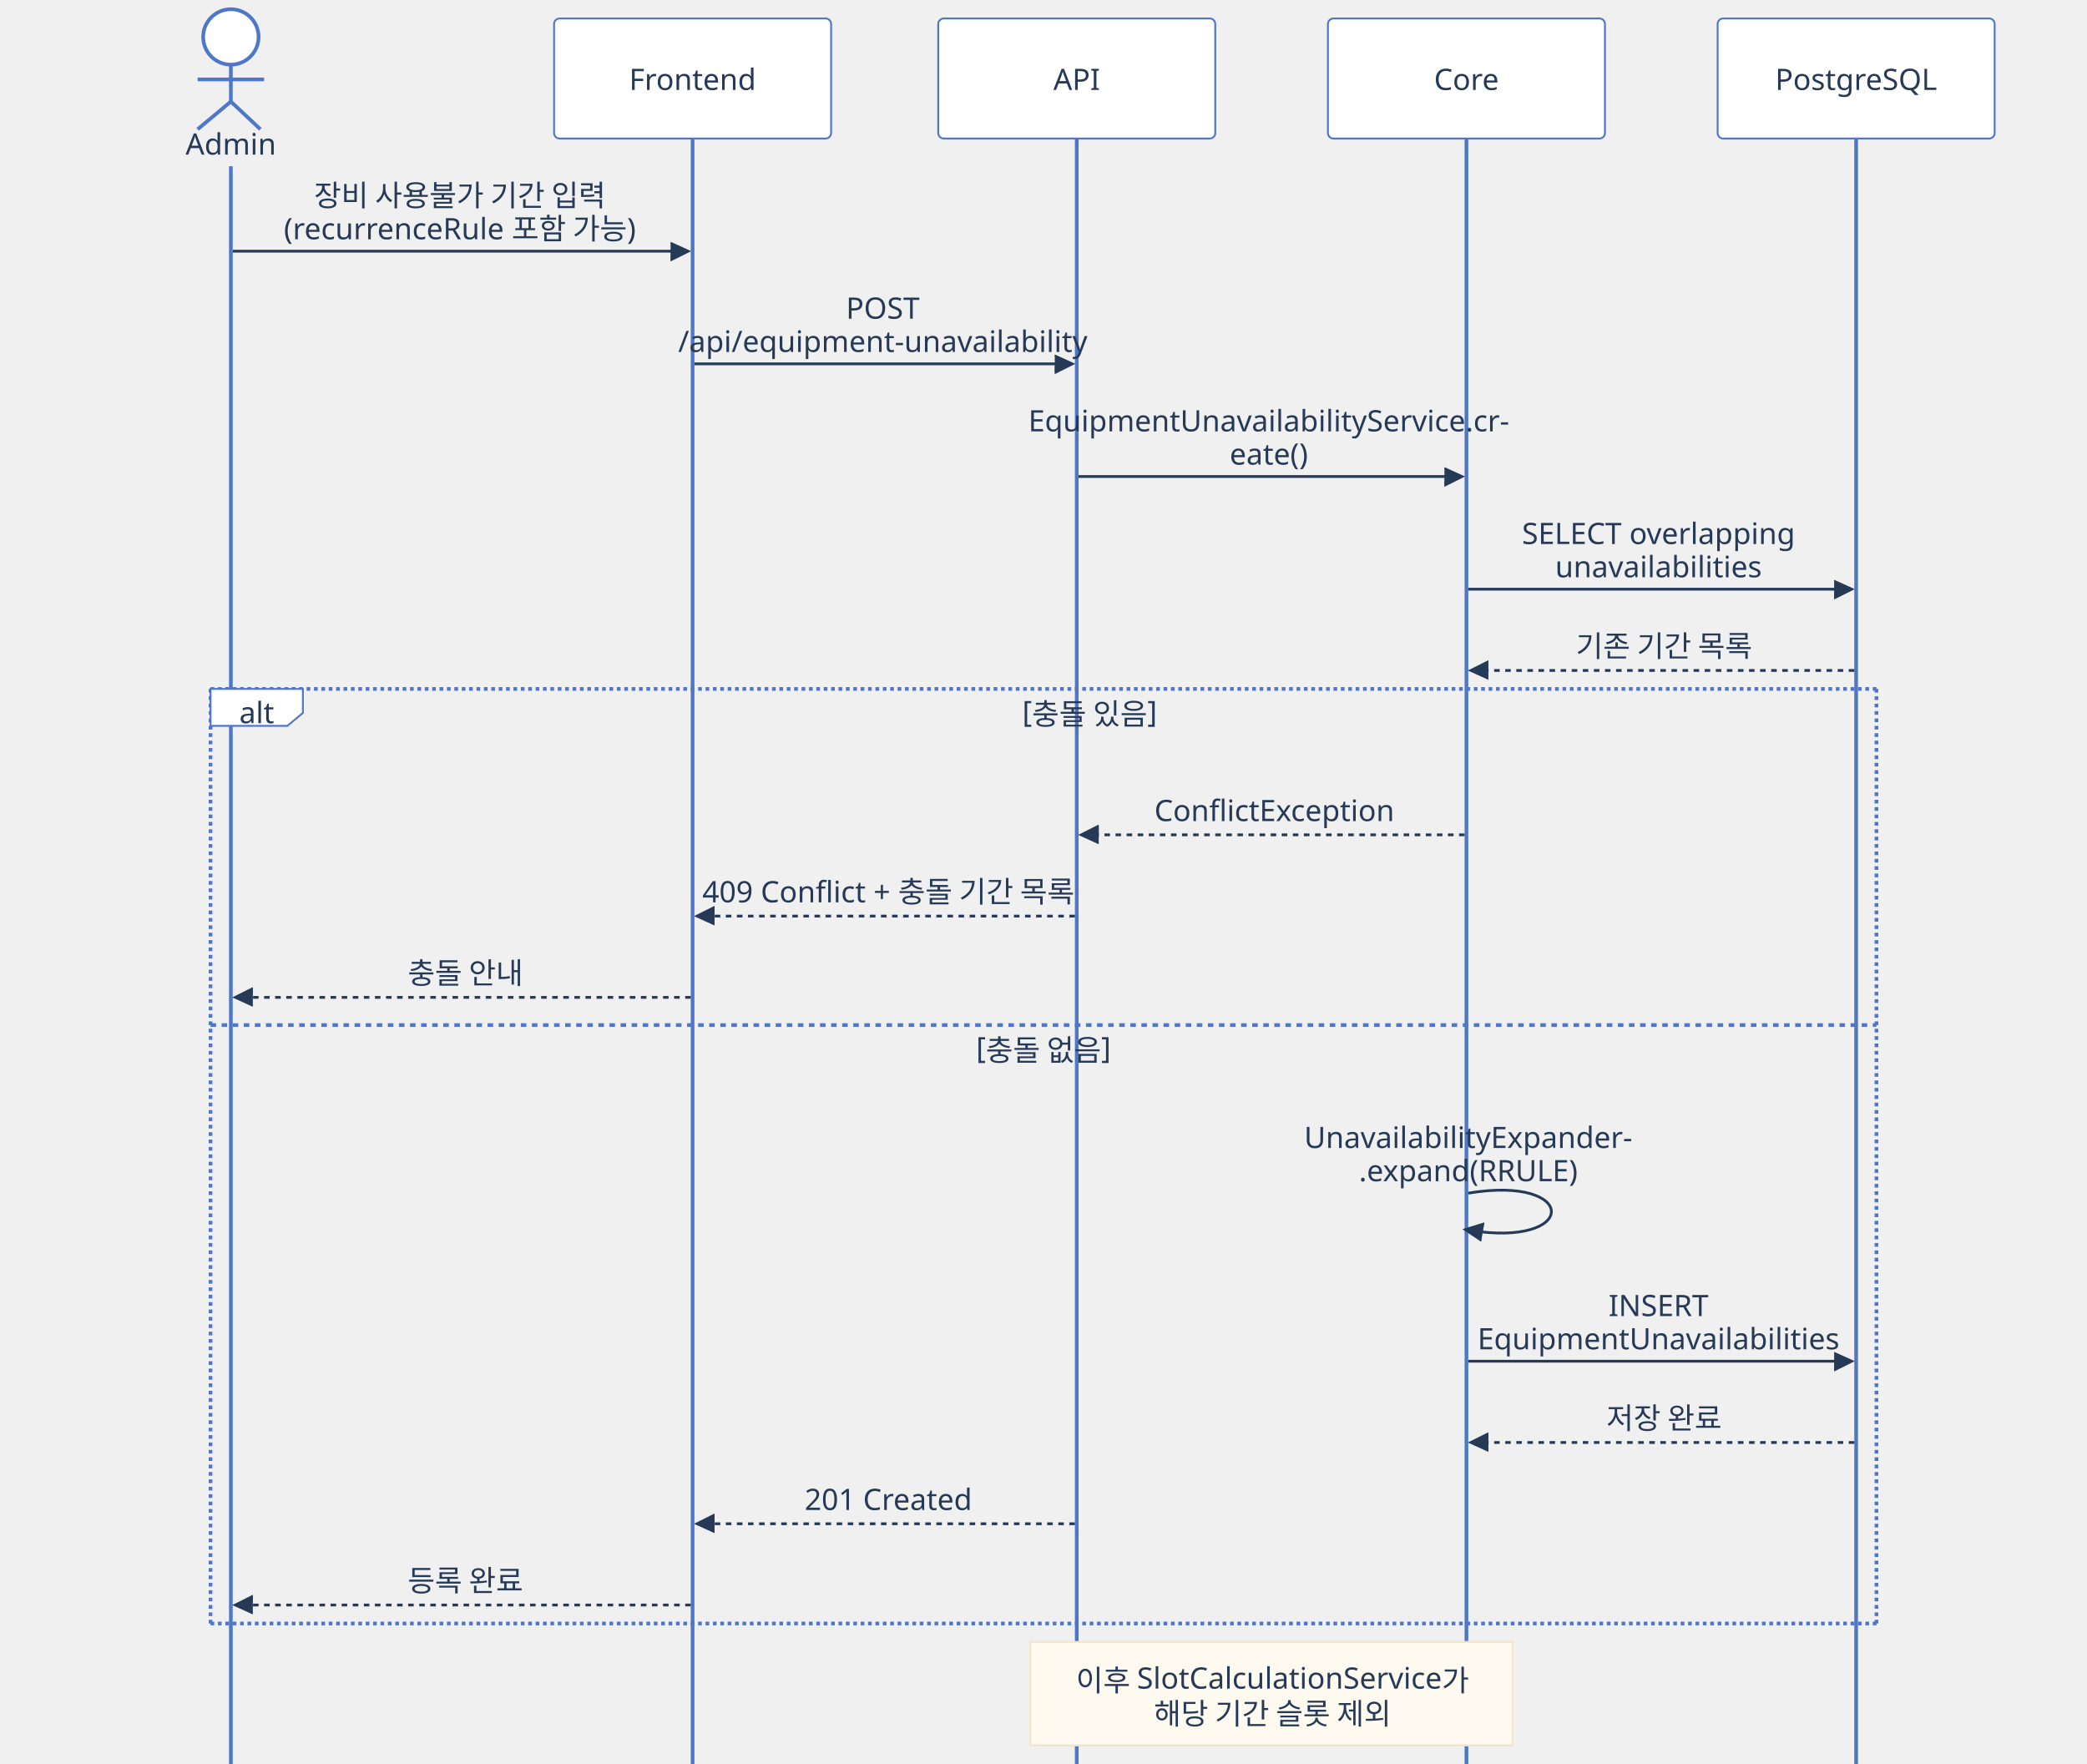
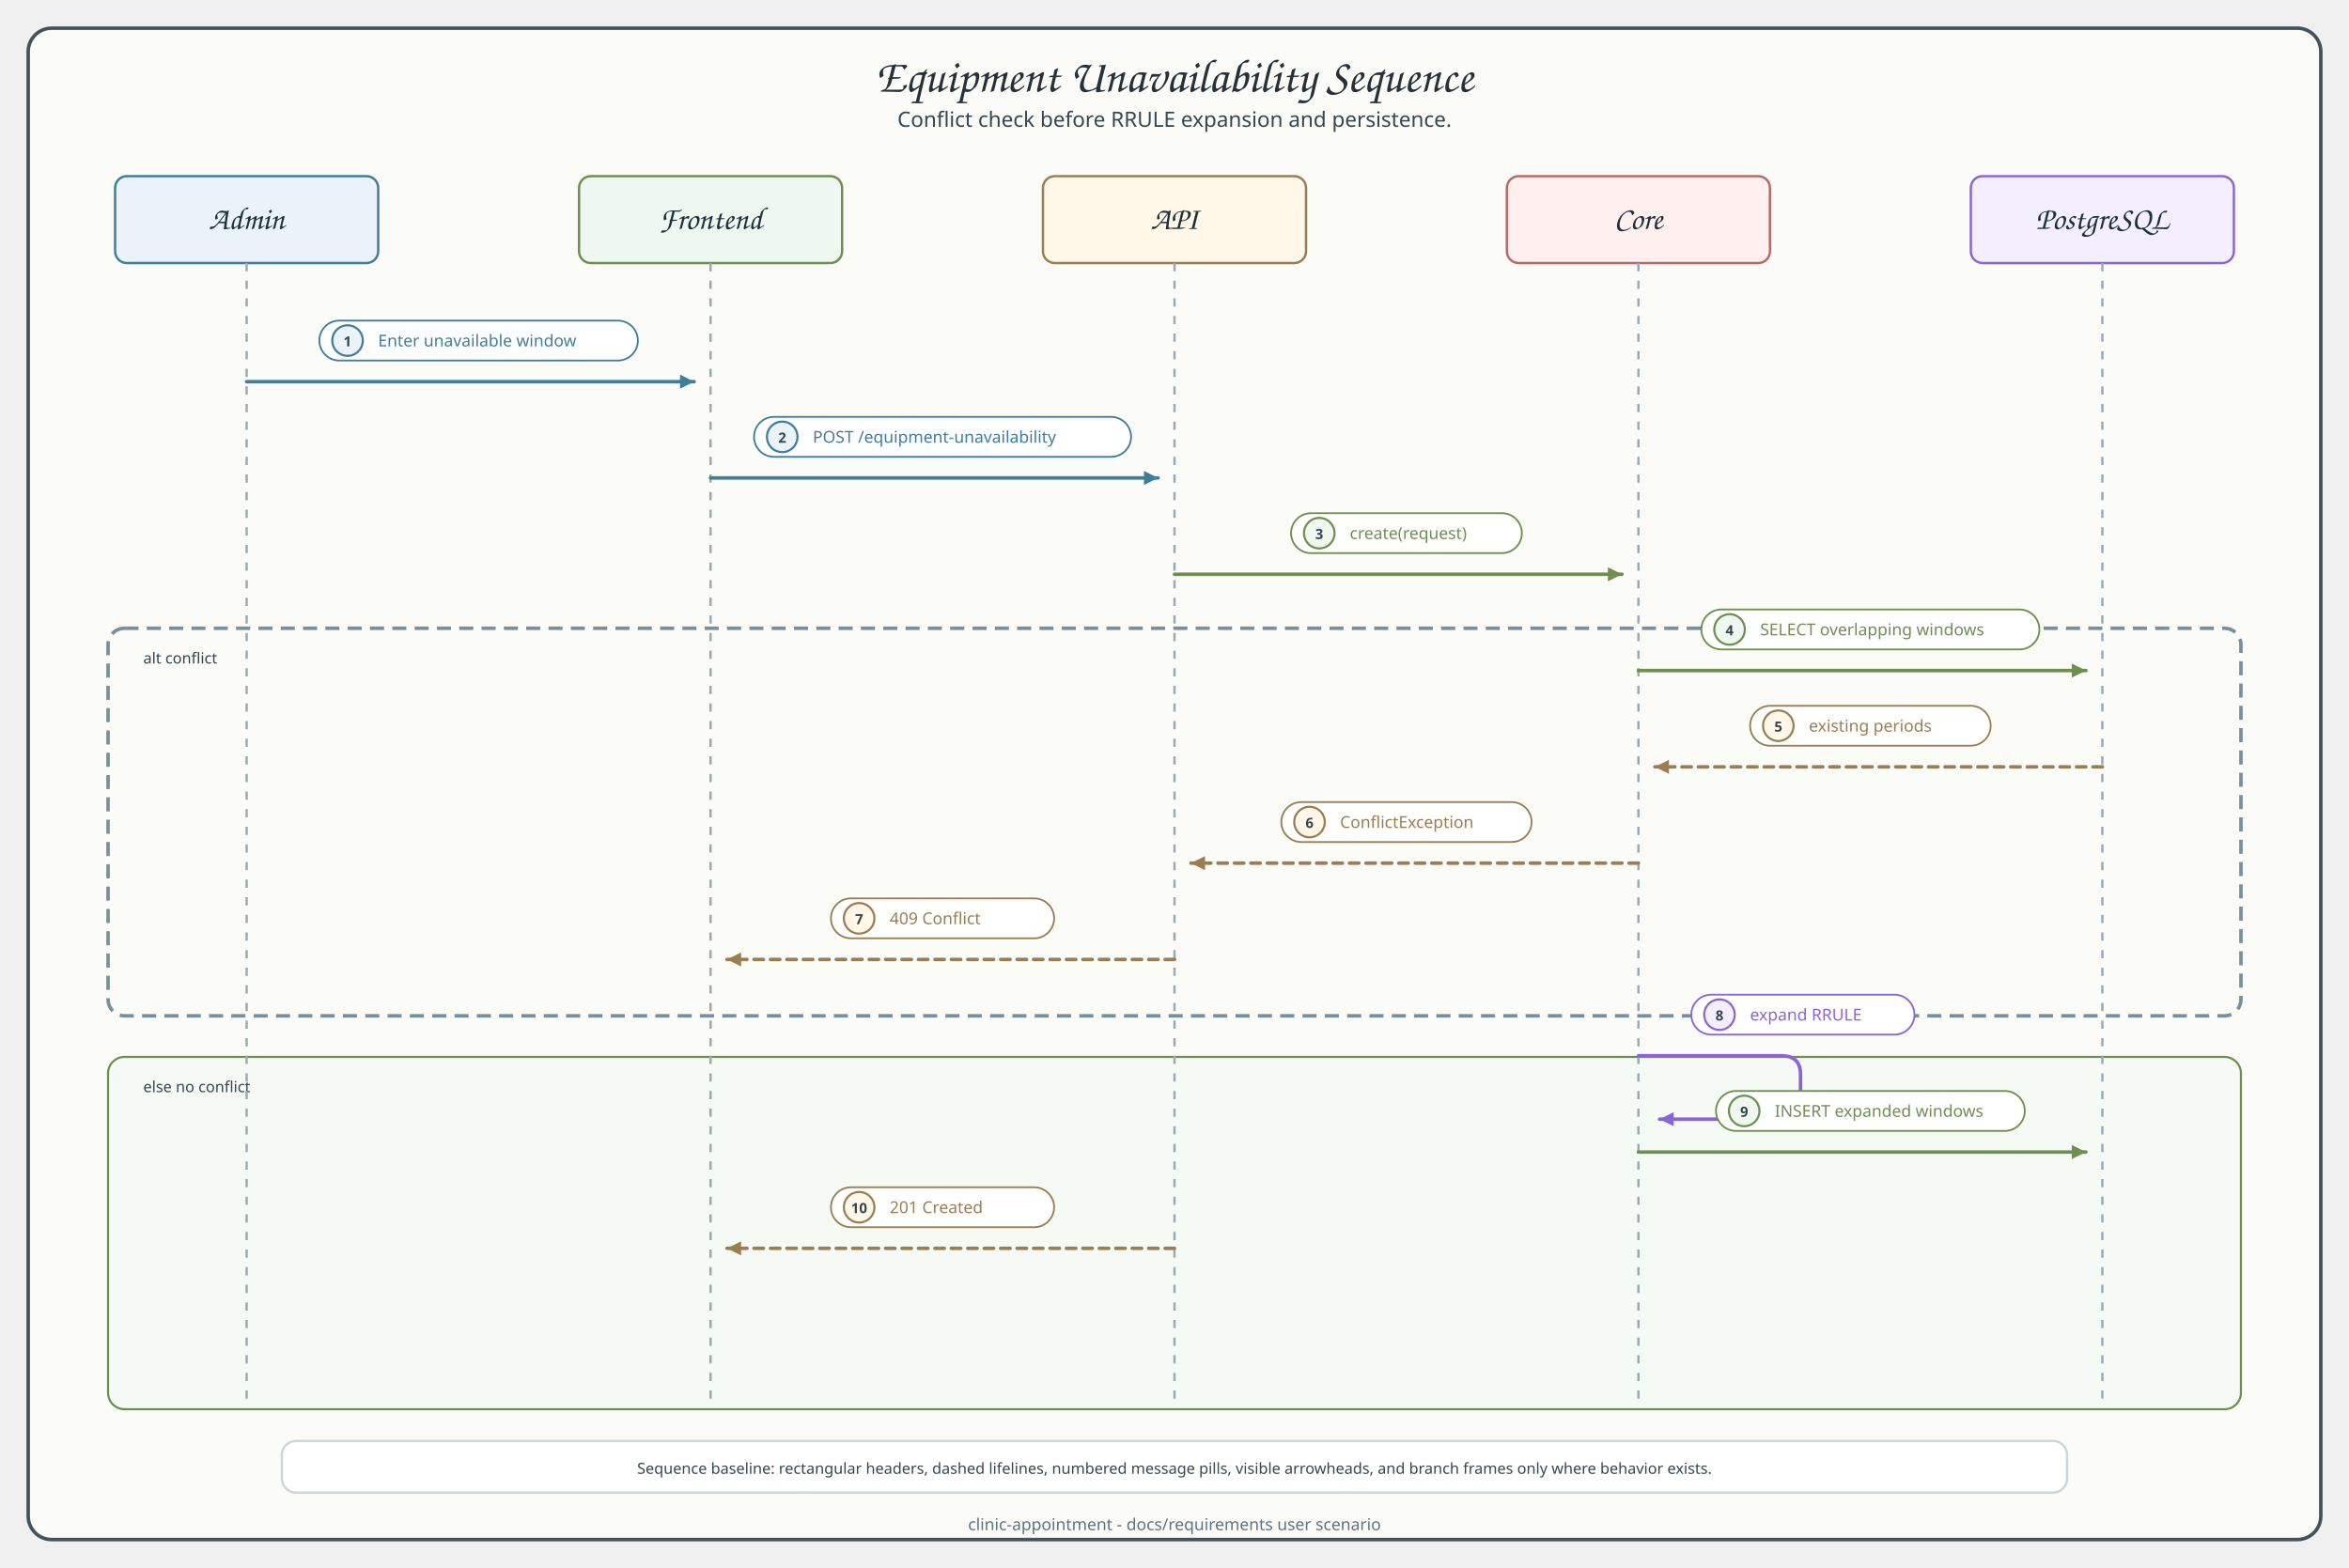
- <svg xmlns="http://www.w3.org/2000/svg" id="my-svg" width="100%" style="max-width: 1130px; background-color: white;" viewBox="-50 -10 1130 955" role="graphics-document document" aria-roledescription="sequence">
+ <svg xmlns="http://www.w3.org/2000/svg" width="2000" height="1335" viewBox="0 0 2000 1335" role="img" aria-label="Equipment Unavailability Sequence">
+   <defs>
+     <marker id="arrow-call" markerWidth="5" markerHeight="5" refX="4.5" refY="2.5" orient="auto">
+       <path d="M 0.5 0.5 L 4.5 2.5 L 0.5 4.5 Z" fill="#3f7d9c" />
+     </marker>
+     <marker id="arrow-work" markerWidth="5" markerHeight="5" refX="4.5" refY="2.5" orient="auto">
+       <path d="M 0.5 0.5 L 4.5 2.5 L 0.5 4.5 Z" fill="#6e8f4f" />
+     </marker>
+     <marker id="arrow-return" markerWidth="5" markerHeight="5" refX="4.5" refY="2.5" orient="auto">
+       <path d="M 0.5 0.5 L 4.5 2.5 L 0.5 4.5 Z" fill="#9b7d54" />
+     </marker>
+     <marker id="arrow-skip" markerWidth="5" markerHeight="5" refX="4.5" refY="2.5" orient="auto">
+       <path d="M 0.5 0.5 L 4.5 2.5 L 0.5 4.5 Z" fill="#b86868" />
+     </marker>
+     <marker id="arrow-async" markerWidth="5" markerHeight="5" refX="4.5" refY="2.5" orient="auto">
+       <path d="M 0.5 0.5 L 4.5 2.5 L 0.5 4.5 Z" fill="#8a65d8" />
+     </marker>
+     <marker id="arrow-store" markerWidth="5" markerHeight="5" refX="4.5" refY="2.5" orient="auto">
+       <path d="M 0.5 0.5 L 4.5 2.5 L 0.5 4.5 Z" fill="#2f9f93" />
+     </marker>
+     <marker id="arrow-event" markerWidth="5" markerHeight="5" refX="4.5" refY="2.5" orient="auto">
+       <path d="M 0.5 0.5 L 4.5 2.5 L 0.5 4.5 Z" fill="#d28a28" />
+     </marker>
+     <style>
+     .title{font-family:"Architects Daughter","Comic Sans MS",cursive;font-size:40px;fill:#263238}
+     .subtitle,.msg,.note,.footer{font-family:"Comic Mono","Comic Sans MS",ui-sans-serif,sans-serif;fill:#36464f}
+     .subtitle{font-size:18px}.participant{font-family:"Architects Daughter","Comic Sans MS",cursive;font-size:27px;fill:#1f3138}.msg{font-size:14px}.note{font-size:13px}.footer{font-size:14px;fill:#60727d}
+     .frame{fill:#fbfcf8;stroke:#41545d;stroke-width:3}.header{stroke-width:2}.lifeline{stroke:#9aaab1;stroke-width:2;stroke-dasharray:7 8}
+     .label{stroke-width:1.5}.badge{stroke-width:1.8}.badgeText{font-family:"Comic Mono","Comic Sans MS",ui-sans-serif,sans-serif;font-size:12px;fill:#36464f;font-weight:700}
+     .returnLine{stroke-dasharray:8 6}.alt{fill:none;stroke:#78909c;stroke-width:3;stroke-dasharray:12 7}.branchOk{fill:#eef7f0;fill-opacity:.35;stroke:#6e8f4f;stroke-width:1.8}.branchSkip{fill:#fff5f5;stroke:#b86868;stroke-width:1.8}
+     .noteBox{fill:#ffffff;stroke:#ccd7da;stroke-width:2}
+     .call{fill:none;stroke:#3f7d9c;stroke-width:3;marker-end:url(#arrow-call);stroke-linecap:round}.label.callLabel{stroke:#3f7d9c;fill:#fff}.badge.callBadge{fill:#eaf4f8;stroke:#3f7d9c}.callText{fill:#3f7d9c}.work{fill:none;stroke:#6e8f4f;stroke-width:3;marker-end:url(#arrow-work);stroke-linecap:round}.label.workLabel{stroke:#6e8f4f;fill:#fff}.badge.workBadge{fill:#eef7f0;stroke:#6e8f4f}.workText{fill:#6e8f4f}.return{fill:none;stroke:#9b7d54;stroke-width:3;marker-end:url(#arrow-return);stroke-linecap:round}.label.returnLabel{stroke:#9b7d54;fill:#fff}.badge.returnBadge{fill:#fff7e8;stroke:#9b7d54}.returnText{fill:#9b7d54}.skip{fill:none;stroke:#b86868;stroke-width:3;marker-end:url(#arrow-skip);stroke-linecap:round}.label.skipLabel{stroke:#b86868;fill:#fff}.badge.skipBadge{fill:#fff0f0;stroke:#b86868}.skipText{fill:#b86868}.async{fill:none;stroke:#8a65d8;stroke-width:3;marker-end:url(#arrow-async);stroke-linecap:round}.label.asyncLabel{stroke:#8a65d8;fill:#fff}.badge.asyncBadge{fill:#f4efff;stroke:#8a65d8}.asyncText{fill:#8a65d8}.store{fill:none;stroke:#2f9f93;stroke-width:3;marker-end:url(#arrow-store);stroke-linecap:round}.label.storeLabel{stroke:#2f9f93;fill:#fff}.badge.storeBadge{fill:#eef7f0;stroke:#2f9f93}.storeText{fill:#2f9f93}.event{fill:none;stroke:#d28a28;stroke-width:3;marker-end:url(#arrow-event);stroke-linecap:round}.label.eventLabel{stroke:#d28a28;fill:#fff}.badge.eventBadge{fill:#fff7e8;stroke:#d28a28}.eventText{fill:#d28a28}
+   </style>
+   </defs>
+   <rect x="24" y="24" width="1952" height="1287" rx="20" class="frame" />
+   <text x="1000" y="78" text-anchor="middle" class="title">Equipment Unavailability Sequence</text>
+   <text x="1000" y="108" text-anchor="middle" class="subtitle">Conflict check before RRULE expansion and persistence.</text>
+   <rect x="92" y="535" width="1816" height="330" rx="14" class="alt" />
+   <text x="122" y="565" class="note">alt conflict</text>
+   <rect x="92" y="900" width="1816" height="300" rx="14" class="branchOk" />
+   <text x="122" y="930" class="note">else no conflict</text>
+   <rect x="98" y="150" width="224" height="74" rx="10" class="header" fill="#eaf4f8" stroke="#3f7d9c" />
+   <text class="participant" x="210" y="195" text-anchor="middle">Admin</text>
+   <line x1="210" y1="224" x2="210" y2="1193" class="lifeline" />
+   <rect x="493" y="150" width="224" height="74" rx="10" class="header" fill="#eef7f0" stroke="#6e8f4f" />
+   <text class="participant" x="605" y="195" text-anchor="middle">Frontend</text>
+   <line x1="605" y1="224" x2="605" y2="1193" class="lifeline" />
+   <rect x="888" y="150" width="224" height="74" rx="10" class="header" fill="#fff7e8" stroke="#9b7d54" />
+   <text class="participant" x="1000" y="195" text-anchor="middle">API</text>
+   <line x1="1000" y1="224" x2="1000" y2="1193" class="lifeline" />
+   <rect x="1283" y="150" width="224" height="74" rx="10" class="header" fill="#fff0f0" stroke="#b86868" />
+   <text class="participant" x="1395" y="195" text-anchor="middle">Core</text>
+   <line x1="1395" y1="224" x2="1395" y2="1193" class="lifeline" />
+   <rect x="1678" y="150" width="224" height="74" rx="10" class="header" fill="#f4efff" stroke="#8a65d8" />
+   <text class="participant" x="1790" y="195" text-anchor="middle">PostgreSQL</text>
+   <line x1="1790" y1="224" x2="1790" y2="1193" class="lifeline" />
  <g>
-     <line id="actor4" x1="955" y1="65" x2="955" y2="2000" class="actor-line 200" stroke-width="0.5px" stroke="#999" name="DB" data-et="life-line" data-id="DB" />
-     <g id="root-4" data-et="participant" data-type="participant" data-id="DB">
-       <rect x="880" y="0" fill="#eaeaea" stroke="#666" width="150" height="65" name="DB" rx="3" ry="3" class="actor actor-top" />
-       <text x="955" y="32.5" dominant-baseline="central" alignment-baseline="central" class="actor actor-box" style="text-anchor: middle; font-size: 16px; font-weight: 400;">
-         <tspan x="955" dy="0">PostgreSQL</tspan>
-       </text>
-     </g>
+     <rect x="271.9" y="273" width="271.2" height="34" rx="17" class="label callLabel" />
+     <circle cx="295.9" cy="290" r="13" class="badge callBadge" />
+     <text x="295.9" y="295" text-anchor="middle" class="badgeText">1</text>
+     <text x="321.9" y="295" class="msg callText">Enter unavailable window</text>
  </g>
+   <path d="M 210 325 L 591 325" class="call" />
  <g>
-     <line id="actor3" x1="744" y1="65" x2="744" y2="2000" class="actor-line 200" stroke-width="0.5px" stroke="#999" name="Core" data-et="life-line" data-id="Core" />
-     <g id="root-3" data-et="participant" data-type="participant" data-id="Core">
-       <rect x="669" y="0" fill="#eaeaea" stroke="#666" width="150" height="65" name="Core" rx="3" ry="3" class="actor actor-top" />
-       <text x="744" y="32.5" dominant-baseline="central" alignment-baseline="central" class="actor actor-box" style="text-anchor: middle; font-size: 16px; font-weight: 400;">
-         <tspan x="744" dy="0">Core</tspan>
-       </text>
-     </g>
+     <rect x="642" y="355" width="321" height="34" rx="17" class="label callLabel" />
+     <circle cx="666" cy="372" r="13" class="badge callBadge" />
+     <text x="666" y="377" text-anchor="middle" class="badgeText">2</text>
+     <text x="692" y="377" class="msg callText">POST /equipment-unavailability</text>
  </g>
+   <path d="M 605 407 L 986 407" class="call" />
  <g>
-     <line id="actor2" x1="533" y1="65" x2="533" y2="2000" class="actor-line 200" stroke-width="0.5px" stroke="#999" name="API" data-et="life-line" data-id="API" />
-     <g id="root-2" data-et="participant" data-type="participant" data-id="API">
-       <rect x="458" y="0" fill="#eaeaea" stroke="#666" width="150" height="65" name="API" rx="3" ry="3" class="actor actor-top" />
-       <text x="533" y="32.5" dominant-baseline="central" alignment-baseline="central" class="actor actor-box" style="text-anchor: middle; font-size: 16px; font-weight: 400;">
-         <tspan x="533" dy="0">API</tspan>
-       </text>
-     </g>
+     <rect x="1099.25" y="437" width="196.5" height="34" rx="17" class="label workLabel" />
+     <circle cx="1123.25" cy="454" r="13" class="badge workBadge" />
+     <text x="1123.25" y="459" text-anchor="middle" class="badgeText">3</text>
+     <text x="1149.25" y="459" class="msg workText">create(request)</text>
  </g>
+   <path d="M 1000 489 L 1381 489" class="work" />
  <g>
-     <line id="actor1" x1="325" y1="65" x2="325" y2="2000" class="actor-line 200" stroke-width="0.5px" stroke="#999" name="Frontend" data-et="life-line" data-id="Frontend" />
-     <g id="root-1" data-et="participant" data-type="participant" data-id="Frontend">
-       <rect x="250" y="0" fill="#eaeaea" stroke="#666" width="150" height="65" name="Frontend" rx="3" ry="3" class="actor actor-top" />
-       <text x="325" y="32.5" dominant-baseline="central" alignment-baseline="central" class="actor actor-box" style="text-anchor: middle; font-size: 16px; font-weight: 400;">
-         <tspan x="325" dy="0">Frontend</tspan>
-       </text>
-     </g>
+     <rect x="1448.6" y="519" width="287.8" height="34" rx="17" class="label workLabel" />
+     <circle cx="1472.6" cy="536" r="13" class="badge workBadge" />
+     <text x="1472.6" y="541" text-anchor="middle" class="badgeText">4</text>
+     <text x="1498.6" y="541" class="msg workText">SELECT overlapping windows</text>
  </g>
+   <path d="M 1395 571 L 1776 571" class="work" />
  <g>
-     <line id="actor0" x1="75" y1="80" x2="75" y2="2000" class="actor-line 200" stroke-width="0.5px" stroke="#999" name="Admin" data-et="life-line" data-id="Admin" />
+     <rect x="1490.1" y="601" width="204.8" height="34" rx="17" class="label returnLabel" />
+     <circle cx="1514.1" cy="618" r="13" class="badge returnBadge" />
+     <text x="1514.1" y="623" text-anchor="middle" class="badgeText">5</text>
+     <text x="1540.1" y="623" class="msg returnText">existing periods</text>
  </g>
-   <style>#my-svg{font-family:Comic Mono,Architects Daughter,Comic Sans MS,ui-sans-serif,sans-serif;font-size:16px;fill:#263a57;}@keyframes edge-animation-frame{from{stroke-dashoffset:0;}}@keyframes dash{to{stroke-dashoffset:0;}}#my-svg .edge-animation-slow{stroke-dasharray:9,5!important;stroke-dashoffset:900;animation:dash 50s linear infinite;stroke-linecap:round;}#my-svg .edge-animation-fast{stroke-dasharray:9,5!important;stroke-dashoffset:900;animation:dash 20s linear infinite;stroke-linecap:round;}#my-svg .error-icon{fill:hsl(220.588, 100%, 98.333%);}#my-svg .error-text{fill:rgb(8.5, 5.75, 0);stroke:rgb(8.5, 5.75, 0);}#my-svg .edge-thickness-normal{stroke-width:1px;}#my-svg .edge-thickness-thick{stroke-width:3.5px;}#my-svg .edge-pattern-solid{stroke-dasharray:0;}#my-svg .edge-thickness-invisible{stroke-width:0;fill:none;}#my-svg .edge-pattern-dashed{stroke-dasharray:3;}#my-svg .edge-pattern-dotted{stroke-dasharray:2;}#my-svg .marker{fill:#526276;stroke:#526276;}#my-svg .marker.cross{stroke:#526276;}#my-svg svg{font-family:Comic Mono,Architects Daughter,Comic Sans MS,ui-sans-serif,sans-serif;font-size:16px;}#my-svg p{margin:0;}#my-svg .actor{stroke:#4f77c9;fill:#ffffff;stroke-width:1;}#my-svg rect.actor.outer-path[data-look="neo"]{filter:drop-shadow( 1px 2px 2px rgba(185,185,185,1));}#my-svg rect.note[data-look="neo"]{stroke:hsl(40, 60%, 87.059%);fill:#fffaf0;filter:drop-shadow( 1px 2px 2px rgba(185,185,185,1));}#my-svg text.actor&gt;tspan{fill:#263a57;stroke:none;}#my-svg .actor-line{stroke:#4f77c9;}#my-svg .innerArc{stroke-width:1.5;stroke-dasharray:none;}#my-svg .messageLine0{stroke-width:1.5;stroke-dasharray:none;stroke:#263a57;}#my-svg .messageLine1{stroke-width:1.5;stroke-dasharray:2,2;stroke:#263a57;}#my-svg [id$="-arrowhead"] path{fill:#263a57;stroke:#263a57;}#my-svg .sequenceNumber{fill:#ad9d89;}#my-svg [id$="-sequencenumber"]{fill:#263a57;}#my-svg [id$="-crosshead"] path{fill:#263a57;stroke:#263a57;}#my-svg .messageText{fill:#263a57;stroke:none;}#my-svg .labelBox{stroke:#4f77c9;fill:#ffffff;filter:none;}#my-svg .labelText,#my-svg .labelText&gt;tspan{fill:#263a57;stroke:none;}#my-svg .loopText,#my-svg .loopText&gt;tspan{fill:#263a57;stroke:none;}#my-svg .sectionTitle,#my-svg .sectionTitle&gt;tspan{fill:#263a57;stroke:none;}#my-svg .loopLine{stroke-width:2px;stroke-dasharray:2,2;stroke:#4f77c9;fill:#4f77c9;}#my-svg .note{stroke:hsl(40, 60%, 87.059%);fill:#fffaf0;}#my-svg .noteText,#my-svg .noteText&gt;tspan{fill:#263a57;stroke:none;font-weight:normal;}#my-svg .activation0{fill:hsl(-79.412, 100%, 93.333%);stroke:hsl(-79.412, 100%, 83.333%);}#my-svg .activation1{fill:hsl(-79.412, 100%, 93.333%);stroke:hsl(-79.412, 100%, 83.333%);}#my-svg .activation2{fill:hsl(-79.412, 100%, 93.333%);stroke:hsl(-79.412, 100%, 83.333%);}#my-svg .actorPopupMenu{position:absolute;}#my-svg .actorPopupMenuPanel{position:absolute;fill:#ffffff;box-shadow:0px 8px 16px 0px rgba(0,0,0,0.2);filter:drop-shadow(3px 5px 2px rgb(0 0 0 / 0.4));}#my-svg .actor-man circle,#my-svg line{fill:#ffffff;stroke-width:2px;}#my-svg g rect.rect{filter:drop-shadow( 1px 2px 2px rgba(185,185,185,1));stroke:#8ca7c4;}#my-svg .node .neo-node{stroke:#8ca7c4;}#my-svg [data-look="neo"].node rect,#my-svg [data-look="neo"].cluster rect,#my-svg [data-look="neo"].node polygon{stroke:url(#my-svg-gradient);filter:drop-shadow( 1px 2px 2px rgba(185,185,185,1));}#my-svg [data-look="neo"].node path{stroke:url(#my-svg-gradient);stroke-width:1px;}#my-svg [data-look="neo"].node .outer-path{filter:drop-shadow( 1px 2px 2px rgba(185,185,185,1));}#my-svg [data-look="neo"].node .neo-line path{stroke:#8ca7c4;filter:none;}#my-svg [data-look="neo"].node circle{stroke:url(#my-svg-gradient);filter:drop-shadow( 1px 2px 2px rgba(185,185,185,1));}#my-svg [data-look="neo"].node circle .state-start{fill:#000000;}#my-svg [data-look="neo"].icon-shape .icon{fill:url(#my-svg-gradient);filter:drop-shadow( 1px 2px 2px rgba(185,185,185,1));}#my-svg [data-look="neo"].icon-shape .icon-neo path{stroke:url(#my-svg-gradient);filter:drop-shadow( 1px 2px 2px rgba(185,185,185,1));}#my-svg :root{--mermaid-font-family:"trebuchet ms",verdana,arial,sans-serif;}</style>
-   <g />
-   <defs>
-     <symbol id="my-svg-computer" width="24" height="24">
-       <path transform="scale(.5)" d="M2 2v13h20v-13h-20zm18 11h-16v-9h16v9zm-10.228 6l.466-1h3.524l.467 1h-4.457zm14.228 3h-24l2-6h2.104l-1.33 4h18.45l-1.297-4h2.073l2 6zm-5-10h-14v-7h14v7z" />
-     </symbol>
-   </defs>
-   <defs>
-     <symbol id="my-svg-database" fill-rule="evenodd" clip-rule="evenodd">
-       <path transform="scale(.5)" d="M12.258.001l.256.004.255.005.253.008.251.01.249.012.247.015.246.016.242.019.241.02.239.023.236.024.233.027.231.028.229.031.225.032.223.034.22.036.217.038.214.04.211.041.208.043.205.045.201.046.198.048.194.05.191.051.187.053.183.054.18.056.175.057.172.059.168.06.163.061.16.063.155.064.15.066.074.033.073.033.071.034.07.034.069.035.068.035.067.035.066.035.064.036.064.036.062.036.06.036.06.037.058.037.058.037.055.038.055.038.053.038.052.038.051.039.05.039.048.039.047.039.045.04.044.04.043.04.041.04.04.041.039.041.037.041.036.041.034.041.033.042.032.042.03.042.029.042.027.042.026.043.024.043.023.043.021.043.02.043.018.044.017.043.015.044.013.044.012.044.011.045.009.044.007.045.006.045.004.045.002.045.001.045v17l-.001.045-.002.045-.004.045-.006.045-.007.045-.009.044-.011.045-.012.044-.013.044-.015.044-.017.043-.018.044-.02.043-.021.043-.023.043-.024.043-.026.043-.027.042-.029.042-.03.042-.032.042-.033.042-.034.041-.036.041-.037.041-.039.041-.04.041-.041.04-.043.04-.044.04-.045.04-.047.039-.048.039-.05.039-.051.039-.052.038-.053.038-.055.038-.055.038-.058.037-.058.037-.06.037-.06.036-.062.036-.064.036-.064.036-.066.035-.067.035-.068.035-.069.035-.07.034-.071.034-.073.033-.074.033-.15.066-.155.064-.16.063-.163.061-.168.06-.172.059-.175.057-.18.056-.183.054-.187.053-.191.051-.194.05-.198.048-.201.046-.205.045-.208.043-.211.041-.214.04-.217.038-.22.036-.223.034-.225.032-.229.031-.231.028-.233.027-.236.024-.239.023-.241.02-.242.019-.246.016-.247.015-.249.012-.251.01-.253.008-.255.005-.256.004-.258.001-.258-.001-.256-.004-.255-.005-.253-.008-.251-.01-.249-.012-.247-.015-.245-.016-.243-.019-.241-.02-.238-.023-.236-.024-.234-.027-.231-.028-.228-.031-.226-.032-.223-.034-.22-.036-.217-.038-.214-.04-.211-.041-.208-.043-.204-.045-.201-.046-.198-.048-.195-.05-.19-.051-.187-.053-.184-.054-.179-.056-.176-.057-.172-.059-.167-.06-.164-.061-.159-.063-.155-.064-.151-.066-.074-.033-.072-.033-.072-.034-.07-.034-.069-.035-.068-.035-.067-.035-.066-.035-.064-.036-.063-.036-.062-.036-.061-.036-.06-.037-.058-.037-.057-.037-.056-.038-.055-.038-.053-.038-.052-.038-.051-.039-.049-.039-.049-.039-.046-.039-.046-.04-.044-.04-.043-.04-.041-.04-.04-.041-.039-.041-.037-.041-.036-.041-.034-.041-.033-.042-.032-.042-.03-.042-.029-.042-.027-.042-.026-.043-.024-.043-.023-.043-.021-.043-.02-.043-.018-.044-.017-.043-.015-.044-.013-.044-.012-.044-.011-.045-.009-.044-.007-.045-.006-.045-.004-.045-.002-.045-.001-.045v-17l.001-.045.002-.045.004-.045.006-.045.007-.045.009-.044.011-.045.012-.044.013-.044.015-.044.017-.043.018-.044.02-.043.021-.043.023-.043.024-.043.026-.043.027-.042.029-.042.03-.042.032-.042.033-.042.034-.041.036-.041.037-.041.039-.041.04-.041.041-.04.043-.04.044-.04.046-.04.046-.039.049-.039.049-.039.051-.039.052-.038.053-.038.055-.038.056-.038.057-.037.058-.037.06-.037.061-.036.062-.036.063-.036.064-.036.066-.035.067-.035.068-.035.069-.035.07-.034.072-.034.072-.033.074-.033.151-.066.155-.064.159-.063.164-.061.167-.06.172-.059.176-.057.179-.056.184-.054.187-.053.19-.051.195-.05.198-.048.201-.046.204-.045.208-.043.211-.041.214-.04.217-.038.22-.036.223-.034.226-.032.228-.031.231-.028.234-.027.236-.024.238-.023.241-.02.243-.019.245-.016.247-.015.249-.012.251-.01.253-.008.255-.005.256-.004.258-.001.258.001zm-9.258 20.499v.01l.001.021.003.021.004.022.005.021.006.022.007.022.009.023.01.022.011.023.012.023.013.023.015.023.016.024.017.023.018.024.019.024.021.024.022.025.023.024.024.025.052.049.056.05.061.051.066.051.07.051.075.051.079.052.084.052.088.052.092.052.097.052.102.051.105.052.11.052.114.051.119.051.123.051.127.05.131.05.135.05.139.048.144.049.147.047.152.047.155.047.16.045.163.045.167.043.171.043.176.041.178.041.183.039.187.039.19.037.194.035.197.035.202.033.204.031.209.03.212.029.216.027.219.025.222.024.226.021.23.02.233.018.236.016.24.015.243.012.246.01.249.008.253.005.256.004.259.001.26-.001.257-.004.254-.005.25-.008.247-.011.244-.012.241-.014.237-.016.233-.018.231-.021.226-.021.224-.024.22-.026.216-.027.212-.028.21-.031.205-.031.202-.034.198-.034.194-.036.191-.037.187-.039.183-.04.179-.04.175-.042.172-.043.168-.044.163-.045.16-.046.155-.046.152-.047.148-.048.143-.049.139-.049.136-.05.131-.05.126-.05.123-.051.118-.052.114-.051.11-.052.106-.052.101-.052.096-.052.092-.052.088-.053.083-.051.079-.052.074-.052.07-.051.065-.051.06-.051.056-.05.051-.05.023-.024.023-.025.021-.024.02-.024.019-.024.018-.024.017-.024.015-.023.014-.024.013-.023.012-.023.01-.023.01-.022.008-.022.006-.022.006-.022.004-.022.004-.021.001-.021.001-.021v-4.127l-.077.055-.08.053-.083.054-.085.053-.087.052-.09.052-.093.051-.095.05-.097.05-.1.049-.102.049-.105.048-.106.047-.109.047-.111.046-.114.045-.115.045-.118.044-.12.043-.122.042-.124.042-.126.041-.128.04-.13.04-.132.038-.134.038-.135.037-.138.037-.139.035-.142.035-.143.034-.144.033-.147.032-.148.031-.15.03-.151.03-.153.029-.154.027-.156.027-.158.026-.159.025-.161.024-.162.023-.163.022-.165.021-.166.02-.167.019-.169.018-.169.017-.171.016-.173.015-.173.014-.175.013-.175.012-.177.011-.178.01-.179.008-.179.008-.181.006-.182.005-.182.004-.184.003-.184.002h-.37l-.184-.002-.184-.003-.182-.004-.182-.005-.181-.006-.179-.008-.179-.008-.178-.01-.176-.011-.176-.012-.175-.013-.173-.014-.172-.015-.171-.016-.17-.017-.169-.018-.167-.019-.166-.02-.165-.021-.163-.022-.162-.023-.161-.024-.159-.025-.157-.026-.156-.027-.155-.027-.153-.029-.151-.03-.15-.03-.148-.031-.146-.032-.145-.033-.143-.034-.141-.035-.14-.035-.137-.037-.136-.037-.134-.038-.132-.038-.13-.04-.128-.04-.126-.041-.124-.042-.122-.042-.12-.044-.117-.043-.116-.045-.113-.045-.112-.046-.109-.047-.106-.047-.105-.048-.102-.049-.1-.049-.097-.05-.095-.05-.093-.052-.09-.051-.087-.052-.085-.053-.083-.054-.08-.054-.077-.054v4.127zm0-5.654v.011l.001.021.003.021.004.021.005.022.006.022.007.022.009.022.01.022.011.023.012.023.013.023.015.024.016.023.017.024.018.024.019.024.021.024.022.024.023.025.024.024.052.05.056.05.061.05.066.051.07.051.075.052.079.051.084.052.088.052.092.052.097.052.102.052.105.052.11.051.114.051.119.052.123.05.127.051.131.05.135.049.139.049.144.048.147.048.152.047.155.046.16.045.163.045.167.044.171.042.176.042.178.04.183.04.187.038.19.037.194.036.197.034.202.033.204.032.209.03.212.028.216.027.219.025.222.024.226.022.23.02.233.018.236.016.24.014.243.012.246.01.249.008.253.006.256.003.259.001.26-.001.257-.003.254-.006.25-.008.247-.01.244-.012.241-.015.237-.016.233-.018.231-.02.226-.022.224-.024.22-.025.216-.027.212-.029.21-.03.205-.032.202-.033.198-.035.194-.036.191-.037.187-.039.183-.039.179-.041.175-.042.172-.043.168-.044.163-.045.16-.045.155-.047.152-.047.148-.048.143-.048.139-.05.136-.049.131-.05.126-.051.123-.051.118-.051.114-.052.11-.052.106-.052.101-.052.096-.052.092-.052.088-.052.083-.052.079-.052.074-.051.07-.052.065-.051.06-.05.056-.051.051-.049.023-.025.023-.024.021-.025.02-.024.019-.024.018-.024.017-.024.015-.023.014-.023.013-.024.012-.022.01-.023.01-.023.008-.022.006-.022.006-.022.004-.021.004-.022.001-.021.001-.021v-4.139l-.077.054-.08.054-.083.054-.085.052-.087.053-.09.051-.093.051-.095.051-.097.05-.1.049-.102.049-.105.048-.106.047-.109.047-.111.046-.114.045-.115.044-.118.044-.12.044-.122.042-.124.042-.126.041-.128.04-.13.039-.132.039-.134.038-.135.037-.138.036-.139.036-.142.035-.143.033-.144.033-.147.033-.148.031-.15.03-.151.03-.153.028-.154.028-.156.027-.158.026-.159.025-.161.024-.162.023-.163.022-.165.021-.166.02-.167.019-.169.018-.169.017-.171.016-.173.015-.173.014-.175.013-.175.012-.177.011-.178.009-.179.009-.179.007-.181.007-.182.005-.182.004-.184.003-.184.002h-.37l-.184-.002-.184-.003-.182-.004-.182-.005-.181-.007-.179-.007-.179-.009-.178-.009-.176-.011-.176-.012-.175-.013-.173-.014-.172-.015-.171-.016-.17-.017-.169-.018-.167-.019-.166-.02-.165-.021-.163-.022-.162-.023-.161-.024-.159-.025-.157-.026-.156-.027-.155-.028-.153-.028-.151-.03-.15-.03-.148-.031-.146-.033-.145-.033-.143-.033-.141-.035-.14-.036-.137-.036-.136-.037-.134-.038-.132-.039-.13-.039-.128-.04-.126-.041-.124-.042-.122-.043-.12-.043-.117-.044-.116-.044-.113-.046-.112-.046-.109-.046-.106-.047-.105-.048-.102-.049-.1-.049-.097-.05-.095-.051-.093-.051-.09-.051-.087-.053-.085-.052-.083-.054-.08-.054-.077-.054v4.139zm0-5.666v.011l.001.02.003.022.004.021.005.022.006.021.007.022.009.023.01.022.011.023.012.023.013.023.015.023.016.024.017.024.018.023.019.024.021.025.022.024.023.024.024.025.052.05.056.05.061.05.066.051.07.051.075.052.079.051.084.052.088.052.092.052.097.052.102.052.105.051.11.052.114.051.119.051.123.051.127.05.131.05.135.05.139.049.144.048.147.048.152.047.155.046.16.045.163.045.167.043.171.043.176.042.178.04.183.04.187.038.19.037.194.036.197.034.202.033.204.032.209.03.212.028.216.027.219.025.222.024.226.021.23.02.233.018.236.017.24.014.243.012.246.01.249.008.253.006.256.003.259.001.26-.001.257-.003.254-.006.25-.008.247-.01.244-.013.241-.014.237-.016.233-.018.231-.02.226-.022.224-.024.22-.025.216-.027.212-.029.21-.03.205-.032.202-.033.198-.035.194-.036.191-.037.187-.039.183-.039.179-.041.175-.042.172-.043.168-.044.163-.045.16-.045.155-.047.152-.047.148-.048.143-.049.139-.049.136-.049.131-.051.126-.05.123-.051.118-.052.114-.051.11-.052.106-.052.101-.052.096-.052.092-.052.088-.052.083-.052.079-.052.074-.052.07-.051.065-.051.06-.051.056-.05.051-.049.023-.025.023-.025.021-.024.02-.024.019-.024.018-.024.017-.024.015-.023.014-.024.013-.023.012-.023.01-.022.01-.023.008-.022.006-.022.006-.022.004-.022.004-.021.001-.021.001-.021v-4.153l-.077.054-.08.054-.083.053-.085.053-.087.053-.09.051-.093.051-.095.051-.097.05-.1.049-.102.048-.105.048-.106.048-.109.046-.111.046-.114.046-.115.044-.118.044-.12.043-.122.043-.124.042-.126.041-.128.04-.13.039-.132.039-.134.038-.135.037-.138.036-.139.036-.142.034-.143.034-.144.033-.147.032-.148.032-.15.03-.151.03-.153.028-.154.028-.156.027-.158.026-.159.024-.161.024-.162.023-.163.023-.165.021-.166.02-.167.019-.169.018-.169.017-.171.016-.173.015-.173.014-.175.013-.175.012-.177.01-.178.01-.179.009-.179.007-.181.006-.182.006-.182.004-.184.003-.184.001-.185.001-.185-.001-.184-.001-.184-.003-.182-.004-.182-.006-.181-.006-.179-.007-.179-.009-.178-.01-.176-.01-.176-.012-.175-.013-.173-.014-.172-.015-.171-.016-.17-.017-.169-.018-.167-.019-.166-.02-.165-.021-.163-.023-.162-.023-.161-.024-.159-.024-.157-.026-.156-.027-.155-.028-.153-.028-.151-.03-.15-.03-.148-.032-.146-.032-.145-.033-.143-.034-.141-.034-.14-.036-.137-.036-.136-.037-.134-.038-.132-.039-.13-.039-.128-.041-.126-.041-.124-.041-.122-.043-.12-.043-.117-.044-.116-.044-.113-.046-.112-.046-.109-.046-.106-.048-.105-.048-.102-.048-.1-.05-.097-.049-.095-.051-.093-.051-.09-.052-.087-.052-.085-.053-.083-.053-.08-.054-.077-.054v4.153zm8.74-8.179l-.257.004-.254.005-.25.008-.247.011-.244.012-.241.014-.237.016-.233.018-.231.021-.226.022-.224.023-.22.026-.216.027-.212.028-.21.031-.205.032-.202.033-.198.034-.194.036-.191.038-.187.038-.183.04-.179.041-.175.042-.172.043-.168.043-.163.045-.16.046-.155.046-.152.048-.148.048-.143.048-.139.049-.136.05-.131.05-.126.051-.123.051-.118.051-.114.052-.11.052-.106.052-.101.052-.096.052-.092.052-.088.052-.083.052-.079.052-.074.051-.07.052-.065.051-.06.05-.056.05-.051.05-.023.025-.023.024-.021.024-.02.025-.019.024-.018.024-.017.023-.015.024-.014.023-.013.023-.012.023-.01.023-.01.022-.008.022-.006.023-.006.021-.004.022-.004.021-.001.021-.001.021.001.021.001.021.004.021.004.022.006.021.006.023.008.022.01.022.01.023.012.023.013.023.014.023.015.024.017.023.018.024.019.024.02.025.021.024.023.024.023.025.051.05.056.05.06.05.065.051.07.052.074.051.079.052.083.052.088.052.092.052.096.052.101.052.106.052.11.052.114.052.118.051.123.051.126.051.131.05.136.05.139.049.143.048.148.048.152.048.155.046.16.046.163.045.168.043.172.043.175.042.179.041.183.04.187.038.191.038.194.036.198.034.202.033.205.032.21.031.212.028.216.027.22.026.224.023.226.022.231.021.233.018.237.016.241.014.244.012.247.011.25.008.254.005.257.004.26.001.26-.001.257-.004.254-.005.25-.008.247-.011.244-.012.241-.014.237-.016.233-.018.231-.021.226-.022.224-.023.22-.026.216-.027.212-.028.21-.031.205-.032.202-.033.198-.034.194-.036.191-.038.187-.038.183-.04.179-.041.175-.042.172-.043.168-.043.163-.045.16-.046.155-.046.152-.048.148-.048.143-.048.139-.049.136-.05.131-.05.126-.051.123-.051.118-.051.114-.052.11-.052.106-.052.101-.052.096-.052.092-.052.088-.052.083-.052.079-.052.074-.051.07-.052.065-.051.06-.05.056-.05.051-.05.023-.025.023-.024.021-.024.02-.025.019-.024.018-.024.017-.023.015-.024.014-.023.013-.023.012-.023.01-.023.01-.022.008-.022.006-.023.006-.021.004-.022.004-.021.001-.021.001-.021-.001-.021-.001-.021-.004-.021-.004-.022-.006-.021-.006-.023-.008-.022-.01-.022-.01-.023-.012-.023-.013-.023-.014-.023-.015-.024-.017-.023-.018-.024-.019-.024-.02-.025-.021-.024-.023-.024-.023-.025-.051-.05-.056-.05-.06-.05-.065-.051-.07-.052-.074-.051-.079-.052-.083-.052-.088-.052-.092-.052-.096-.052-.101-.052-.106-.052-.11-.052-.114-.052-.118-.051-.123-.051-.126-.051-.131-.05-.136-.05-.139-.049-.143-.048-.148-.048-.152-.048-.155-.046-.16-.046-.163-.045-.168-.043-.172-.043-.175-.042-.179-.041-.183-.04-.187-.038-.191-.038-.194-.036-.198-.034-.202-.033-.205-.032-.21-.031-.212-.028-.216-.027-.22-.026-.224-.023-.226-.022-.231-.021-.233-.018-.237-.016-.241-.014-.244-.012-.247-.011-.25-.008-.254-.005-.257-.004-.26-.001-.26.001z" />
-     </symbol>
-   </defs>
-   <defs>
-     <symbol id="my-svg-clock" width="24" height="24">
-       <path transform="scale(.5)" d="M12 2c5.514 0 10 4.486 10 10s-4.486 10-10 10-10-4.486-10-10 4.486-10 10-10zm0-2c-6.627 0-12 5.373-12 12s5.373 12 12 12 12-5.373 12-12-5.373-12-12-12zm5.848 12.459c.202.038.202.333.001.372-1.907.361-6.045 1.111-6.547 1.111-.719 0-1.301-.582-1.301-1.301 0-.512.77-5.447 1.125-7.445.034-.192.312-.181.343.014l.985 6.238 5.394 1.011z" />
-     </symbol>
-   </defs>
-   <defs>
-     <marker id="my-svg-arrowhead" refX="7.9" refY="5" markerUnits="userSpaceOnUse" markerWidth="12" markerHeight="12" orient="auto-start-reverse">
-       <path d="M -1 0 L 10 5 L 0 10 z" />
-     </marker>
-   </defs>
-   <defs>
-     <marker id="my-svg-crosshead" markerWidth="15" markerHeight="8" orient="auto" refX="4" refY="4.5">
-       <path fill="none" stroke="#000000" stroke-width="1pt" d="M 1,2 L 6,7 M 6,2 L 1,7" style="stroke-dasharray: 0, 0;" />
-     </marker>
-   </defs>
-   <defs>
-     <marker id="my-svg-filled-head" refX="15.5" refY="7" markerWidth="20" markerHeight="28" orient="auto">
-       <path d="M 18,7 L9,13 L14,7 L9,1 Z" />
-     </marker>
-   </defs>
-   <defs>
-     <marker id="my-svg-sequencenumber" refX="15" refY="15" markerWidth="60" markerHeight="40" orient="auto">
-       <circle cx="15" cy="15" r="6" />
-     </marker>
-   </defs>
-   <defs>
-     <marker id="my-svg-solidTopArrowHead" refX="7.9" refY="7.25" markerUnits="userSpaceOnUse" markerWidth="12" markerHeight="12" orient="auto-start-reverse">
-       <path d="M 0 0 L 10 8 L 0 8 z" />
-     </marker>
-   </defs>
-   <defs>
-     <marker id="my-svg-solidBottomArrowHead" refX="7.9" refY="0.75" markerUnits="userSpaceOnUse" markerWidth="12" markerHeight="12" orient="auto-start-reverse">
-       <path d="M 0 0 L 10 0 L 0 8 z" />
-     </marker>
-   </defs>
-   <defs>
-     <marker id="my-svg-stickTopArrowHead" refX="7.5" refY="7" markerUnits="userSpaceOnUse" markerWidth="12" markerHeight="12" orient="auto-start-reverse">
-       <path d="M 0 0 L 7 7" stroke="black" stroke-width="1.5" fill="none" />
-     </marker>
-   </defs>
-   <defs>
-     <marker id="my-svg-stickBottomArrowHead" refX="7.5" refY="0" markerUnits="userSpaceOnUse" markerWidth="12" markerHeight="12" orient="auto-start-reverse">
-       <path d="M 0 7 L 7 0" stroke="black" stroke-width="1.5" fill="none" />
-     </marker>
-   </defs>
-   <g data-et="control-structure" data-id="i15">
-     <line x1="64" y1="363" x2="966" y2="363" class="loopLine" />
-     <line x1="966" y1="363" x2="966" y2="869" class="loopLine" />
-     <line x1="64" y1="869" x2="966" y2="869" class="loopLine" />
-     <line x1="64" y1="363" x2="64" y2="869" class="loopLine" />
-     <line x1="64" y1="545" x2="966" y2="545" class="loopLine" style="stroke-dasharray: 3, 3;" />
-     <polygon points="64,363 114,363 114,376 105.6,383 64,383" class="labelBox" />
-     <text x="89" y="376" text-anchor="middle" dominant-baseline="middle" alignment-baseline="middle" class="labelText" style="font-size: 16px; font-weight: 400;">alt</text>
-     <text x="540" y="381" text-anchor="middle" class="loopText" style="font-size: 16px; font-weight: 400;">
-       <tspan x="540">[충돌 있음]</tspan>
-     </text>
-     <text x="515" y="563" text-anchor="middle" class="sectionTitle" style="font-size: 16px; font-weight: 400;">[충돌 없음]</text>
+   <path d="M 1790 653 L 1409 653" class="return returnLine" />
+   <g>
+     <rect x="1090.95" y="683" width="213.1" height="34" rx="17" class="label returnLabel" />
+     <circle cx="1114.95" cy="700" r="13" class="badge returnBadge" />
+     <text x="1114.95" y="705" text-anchor="middle" class="badgeText">6</text>
+     <text x="1140.95" y="705" class="msg returnText">ConflictException</text>
  </g>
-   <g data-et="note" data-id="i16">
-     <rect x="508" y="879" fill="#EDF2AE" stroke="#666" width="261" height="56" class="note" />
-     <text x="639" y="884" text-anchor="middle" dominant-baseline="middle" alignment-baseline="middle" class="noteText" dy="1em" style="font-size: 16px; font-weight: 400;">
-       <tspan x="639">이후 SlotCalculationService가</tspan>
-     </text>
-     <text x="639" y="902" text-anchor="middle" dominant-baseline="middle" alignment-baseline="middle" class="noteText" dy="1em" style="font-size: 16px; font-weight: 400;">
-       <tspan x="639">해당 기간 슬롯 제외</tspan>
-     </text>
+   <path d="M 1395 735 L 1014 735" class="return returnLine" />
+   <g>
+     <rect x="707.5" y="765" width="190" height="34" rx="17" class="label returnLabel" />
+     <circle cx="731.5" cy="782" r="13" class="badge returnBadge" />
+     <text x="731.5" y="787" text-anchor="middle" class="badgeText">7</text>
+     <text x="757.5" y="787" class="msg returnText">409 Conflict</text>
  </g>
-   <g class="actor-man actor-top" name="Admin" data-et="participant" data-type="actor" data-id="Admin" style="stroke: rgb(79, 119, 201);">
-     <line id="actor-man-torso0" x1="75" y1="25" x2="75" y2="45" />
-     <line id="actor-man-arms0" x1="57" y1="33" x2="93" y2="33" />
-     <line x1="57" y1="60" x2="75" y2="45" />
-     <line x1="75" y1="45" x2="91" y2="60" />
-     <circle cx="75" cy="10" r="15" width="150" height="65" />
-     <text x="75" y="67.5" dominant-baseline="central" alignment-baseline="central" class="actor actor-man" style="text-anchor: middle; font-size: 16px; font-weight: 400;">
-       <tspan x="75" dy="0">Admin</tspan>
-     </text>
+   <path d="M 1000 817 L 619 817" class="return returnLine" />
+   <g>
+     <rect x="1440" y="847" width="190" height="34" rx="17" class="label asyncLabel" />
+     <circle cx="1464" cy="864" r="13" class="badge asyncBadge" />
+     <text x="1464" y="869" text-anchor="middle" class="badgeText">8</text>
+     <text x="1490" y="869" class="msg asyncText">expand RRULE</text>
  </g>
-   <text x="199" y="80" text-anchor="middle" dominant-baseline="middle" alignment-baseline="middle" class="messageText" dy="1em" style="font-size: 16px; font-weight: 400;">장비 사용불가 기간 입력</text>
-   <text x="199" y="98" text-anchor="middle" dominant-baseline="middle" alignment-baseline="middle" class="messageText" dy="1em" style="font-size: 16px; font-weight: 400;">(recurrenceRule 포함 가능)</text>
-   <line x1="76" y1="126" x2="321" y2="126" class="messageLine0" data-et="message" data-id="i0" data-from="Admin" data-to="Frontend" stroke-width="2" stroke="none" marker-end="url(#my-svg-arrowhead)" style="fill: none;" />
-   <text x="428" y="141" text-anchor="middle" dominant-baseline="middle" alignment-baseline="middle" class="messageText" dy="1em" style="font-size: 16px; font-weight: 400;">POST</text>
-   <text x="428" y="159" text-anchor="middle" dominant-baseline="middle" alignment-baseline="middle" class="messageText" dy="1em" style="font-size: 16px; font-weight: 400;">/api/equipment-unavailability</text>
-   <line x1="326" y1="187" x2="529" y2="187" class="messageLine0" data-et="message" data-id="i1" data-from="Frontend" data-to="API" stroke-width="2" stroke="none" marker-end="url(#my-svg-arrowhead)" style="fill: none;" />
-   <text x="637" y="202" text-anchor="middle" dominant-baseline="middle" alignment-baseline="middle" class="messageText" dy="1em" style="font-size: 16px; font-weight: 400;">EquipmentUnavailabilityService.cr-</text>
-   <text x="637" y="220" text-anchor="middle" dominant-baseline="middle" alignment-baseline="middle" class="messageText" dy="1em" style="font-size: 16px; font-weight: 400;">eate()</text>
-   <line x1="534" y1="248" x2="740" y2="248" class="messageLine0" data-et="message" data-id="i2" data-from="API" data-to="Core" stroke-width="2" stroke="none" marker-end="url(#my-svg-arrowhead)" style="fill: none;" />
-   <text x="848" y="263" text-anchor="middle" dominant-baseline="middle" alignment-baseline="middle" class="messageText" dy="1em" style="font-size: 16px; font-weight: 400;">SELECT overlapping</text>
-   <text x="848" y="281" text-anchor="middle" dominant-baseline="middle" alignment-baseline="middle" class="messageText" dy="1em" style="font-size: 16px; font-weight: 400;">unavailabilities</text>
-   <line x1="745" y1="309" x2="951" y2="309" class="messageLine0" data-et="message" data-id="i3" data-from="Core" data-to="DB" stroke-width="2" stroke="none" marker-end="url(#my-svg-arrowhead)" style="fill: none;" />
-   <text x="851" y="324" text-anchor="middle" dominant-baseline="middle" alignment-baseline="middle" class="messageText" dy="1em" style="font-size: 16px; font-weight: 400;">기존 기간 목록</text>
-   <line x1="954" y1="353" x2="748" y2="353" class="messageLine1" data-et="message" data-id="i4" data-from="DB" data-to="Core" stroke-width="2" stroke="none" marker-end="url(#my-svg-arrowhead)" style="stroke-dasharray: 3, 3; fill: none;" />
-   <text x="640" y="413" text-anchor="middle" dominant-baseline="middle" alignment-baseline="middle" class="messageText" dy="1em" style="font-size: 16px; font-weight: 400;">ConflictException</text>
-   <line x1="743" y1="442" x2="537" y2="442" class="messageLine1" data-et="message" data-id="i6" data-from="Core" data-to="API" stroke-width="2" stroke="none" marker-end="url(#my-svg-arrowhead)" style="stroke-dasharray: 3, 3; fill: none;" />
-   <text x="431" y="457" text-anchor="middle" dominant-baseline="middle" alignment-baseline="middle" class="messageText" dy="1em" style="font-size: 16px; font-weight: 400;">409 Conflict + 충돌 기간 목록</text>
-   <line x1="532" y1="486" x2="329" y2="486" class="messageLine1" data-et="message" data-id="i7" data-from="API" data-to="Frontend" stroke-width="2" stroke="none" marker-end="url(#my-svg-arrowhead)" style="stroke-dasharray: 3, 3; fill: none;" />
-   <text x="202" y="501" text-anchor="middle" dominant-baseline="middle" alignment-baseline="middle" class="messageText" dy="1em" style="font-size: 16px; font-weight: 400;">충돌 안내</text>
-   <line x1="324" y1="530" x2="79" y2="530" class="messageLine1" data-et="message" data-id="i8" data-from="Frontend" data-to="Admin" stroke-width="2" stroke="none" marker-end="url(#my-svg-arrowhead)" style="stroke-dasharray: 3, 3; fill: none;" />
-   <text x="745" y="590" text-anchor="middle" dominant-baseline="middle" alignment-baseline="middle" class="messageText" dy="1em" style="font-size: 16px; font-weight: 400;">UnavailabilityExpander-</text>
-   <text x="745" y="608" text-anchor="middle" dominant-baseline="middle" alignment-baseline="middle" class="messageText" dy="1em" style="font-size: 16px; font-weight: 400;">.expand(RRULE)</text>
-   <path d="M 745,636 C 805,626 805,666 745,656" class="messageLine0" data-et="message" data-id="i10" data-from="Core" data-to="Core" stroke-width="2" stroke="none" marker-end="url(#my-svg-arrowhead)" style="fill: none;" />
-   <text x="848" y="681" text-anchor="middle" dominant-baseline="middle" alignment-baseline="middle" class="messageText" dy="1em" style="font-size: 16px; font-weight: 400;">INSERT</text>
-   <text x="848" y="699" text-anchor="middle" dominant-baseline="middle" alignment-baseline="middle" class="messageText" dy="1em" style="font-size: 16px; font-weight: 400;">EquipmentUnavailabilities</text>
-   <line x1="745" y1="727" x2="951" y2="727" class="messageLine0" data-et="message" data-id="i11" data-from="Core" data-to="DB" stroke-width="2" stroke="none" marker-end="url(#my-svg-arrowhead)" style="fill: none;" />
-   <text x="851" y="742" text-anchor="middle" dominant-baseline="middle" alignment-baseline="middle" class="messageText" dy="1em" style="font-size: 16px; font-weight: 400;">저장 완료</text>
-   <line x1="954" y1="771" x2="748" y2="771" class="messageLine1" data-et="message" data-id="i12" data-from="DB" data-to="Core" stroke-width="2" stroke="none" marker-end="url(#my-svg-arrowhead)" style="stroke-dasharray: 3, 3; fill: none;" />
-   <text x="431" y="786" text-anchor="middle" dominant-baseline="middle" alignment-baseline="middle" class="messageText" dy="1em" style="font-size: 16px; font-weight: 400;">201 Created</text>
-   <line x1="532" y1="815" x2="329" y2="815" class="messageLine1" data-et="message" data-id="i13" data-from="API" data-to="Frontend" stroke-width="2" stroke="none" marker-end="url(#my-svg-arrowhead)" style="stroke-dasharray: 3, 3; fill: none;" />
-   <text x="202" y="830" text-anchor="middle" dominant-baseline="middle" alignment-baseline="middle" class="messageText" dy="1em" style="font-size: 16px; font-weight: 400;">등록 완료</text>
-   <line x1="324" y1="859" x2="79" y2="859" class="messageLine1" data-et="message" data-id="i14" data-from="Frontend" data-to="Admin" stroke-width="2" stroke="none" marker-end="url(#my-svg-arrowhead)" style="stroke-dasharray: 3, 3; fill: none;" />
+   <path d="M 1395 899 L 1517 899 Q 1533 899 1533 915 L 1533 937 Q 1533 953 1517 953 L 1413 953" class="async" />
+   <g>
+     <rect x="1461.05" y="929" width="262.9" height="34" rx="17" class="label workLabel" />
+     <circle cx="1485.05" cy="946" r="13" class="badge workBadge" />
+     <text x="1485.05" y="951" text-anchor="middle" class="badgeText">9</text>
+     <text x="1511.05" y="951" class="msg workText">INSERT expanded windows</text>
+   </g>
+   <path d="M 1395 981 L 1776 981" class="work" />
+   <g>
+     <rect x="707.5" y="1011" width="190" height="34" rx="17" class="label returnLabel" />
+     <circle cx="731.5" cy="1028" r="13" class="badge returnBadge" />
+     <text x="731.5" y="1033" text-anchor="middle" class="badgeText">10</text>
+     <text x="757.5" y="1033" class="msg returnText">201 Created</text>
+   </g>
+   <path d="M 1000 1063 L 619 1063" class="return returnLine" />
+   <rect x="240" y="1227" width="1520" height="44" rx="12" class="noteBox" />
+   <text class="note" x="1000" y="1255" text-anchor="middle">Sequence baseline: rectangular headers, dashed lifelines, numbered message pills, visible arrowheads, and branch frames only where behavior exists.</text>
+   <text x="1000" y="1303" text-anchor="middle" class="footer">clinic-appointment - docs/requirements user scenario</text>
</svg>
